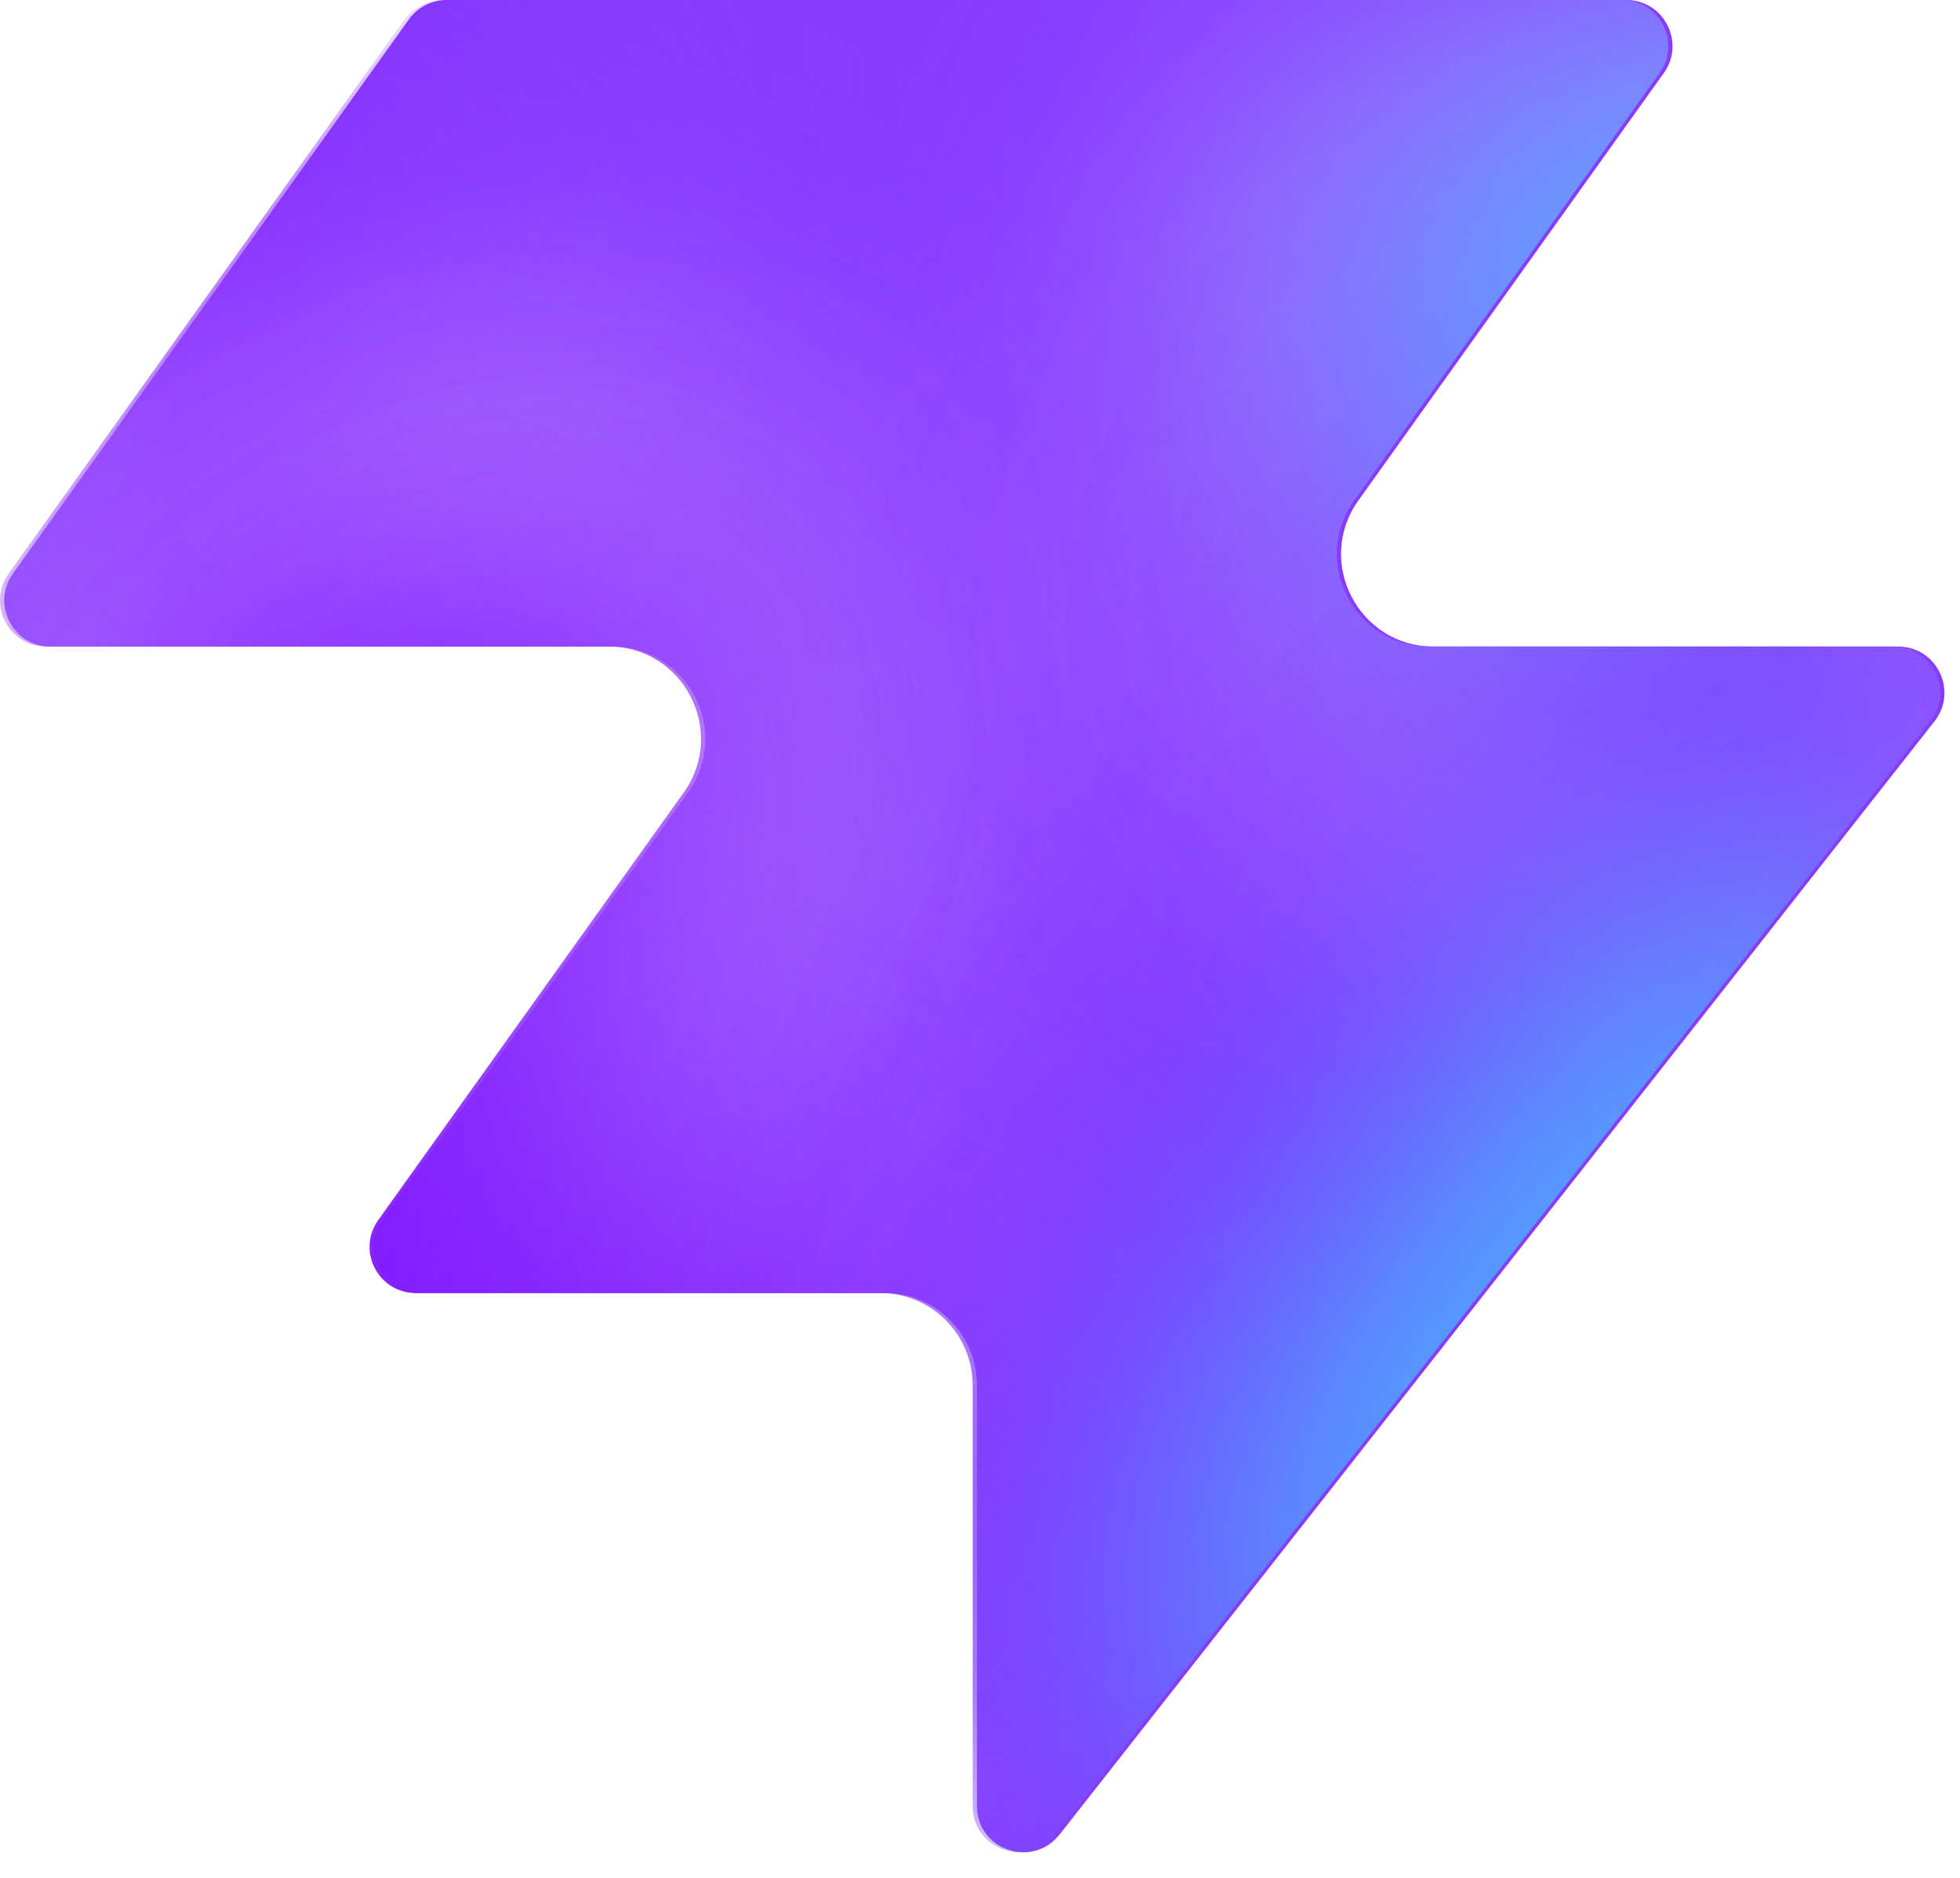
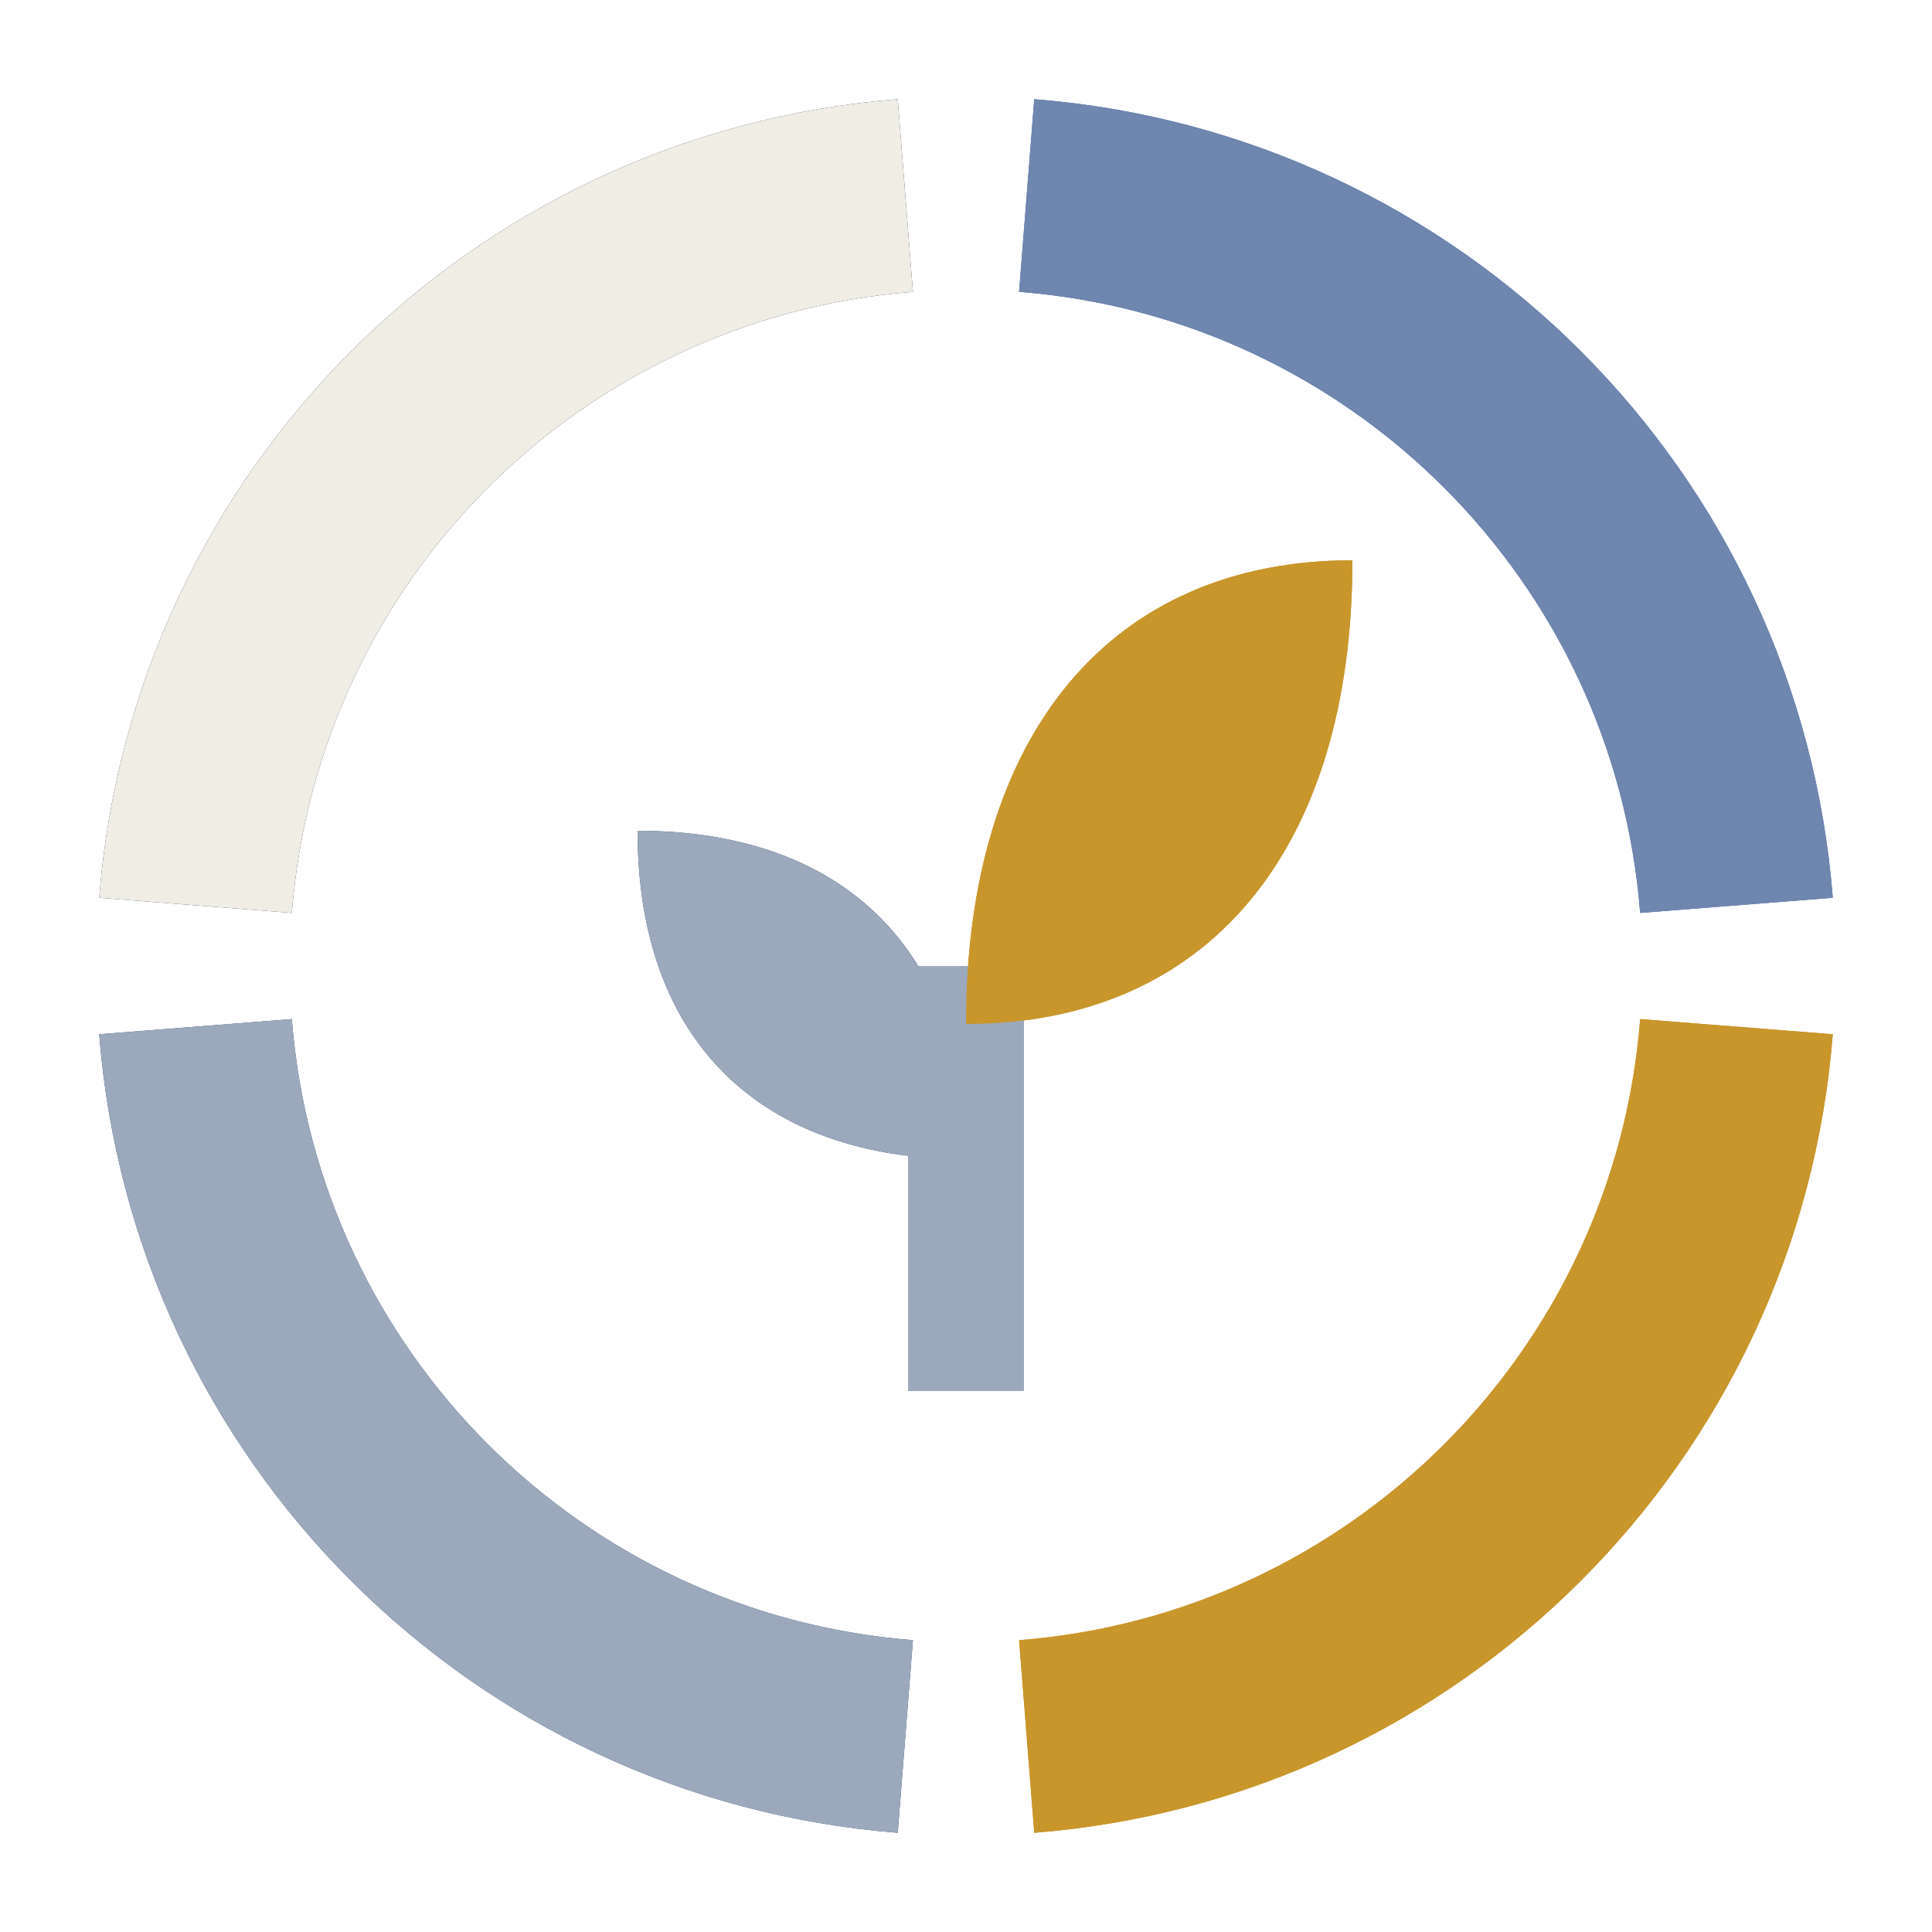
- <svg xmlns="http://www.w3.org/2000/svg" width="48" height="46" fill="none" viewBox="0 0 48 46">
-   <path fill="#863bff" d="M25.946 44.938c-.664.845-2.021.375-2.021-.698V33.937a2.26 2.26 0 0 0-2.262-2.262H10.287c-.92 0-1.456-1.04-.92-1.788l7.48-10.471c1.07-1.497 0-3.578-1.842-3.578H1.237c-.92 0-1.456-1.04-.92-1.788L10.013.474c.214-.297.556-.474.92-.474h28.894c.92 0 1.456 1.04.92 1.788l-7.48 10.471c-1.07 1.498 0 3.579 1.842 3.579h11.377c.943 0 1.473 1.088.89 1.83L25.947 44.94z" style="fill:#863bff;fill:color(display-p3 .525 .23 1);fill-opacity:1" />
-   <mask id="a" width="48" height="46" x="0" y="0" maskUnits="userSpaceOnUse" style="mask-type:alpha">
-     <path fill="#000" d="M25.842 44.938c-.664.844-2.021.375-2.021-.698V33.937a2.26 2.26 0 0 0-2.262-2.262H10.183c-.92 0-1.456-1.04-.92-1.788l7.48-10.471c1.07-1.498 0-3.579-1.842-3.579H1.133c-.92 0-1.456-1.04-.92-1.787L9.91.473c.214-.297.556-.474.92-.474h28.894c.92 0 1.456 1.04.92 1.788l-7.48 10.471c-1.07 1.498 0 3.578 1.842 3.578h11.377c.943 0 1.473 1.088.89 1.832L25.843 44.94z" style="fill:#000;fill-opacity:1" />
-   </mask>
-   <g mask="url(#a)">
-     <g filter="url(#b)">
-       <ellipse cx="5.508" cy="14.704" fill="#ede6ff" rx="5.508" ry="14.704" style="fill:#ede6ff;fill:color(display-p3 .927 .903 1);fill-opacity:1" transform="matrix(.00324 1 1 -.00324 -4.47 31.516)" />
-     </g>
-     <g filter="url(#c)">
-       <ellipse cx="10.399" cy="29.851" fill="#ede6ff" rx="10.399" ry="29.851" style="fill:#ede6ff;fill:color(display-p3 .927 .903 1);fill-opacity:1" transform="matrix(.00324 1 1 -.00324 -39.328 7.883)" />
-     </g>
-     <g filter="url(#d)">
-       <ellipse cx="5.508" cy="30.487" fill="#7e14ff" rx="5.508" ry="30.487" style="fill:#7e14ff;fill:color(display-p3 .492 .077 1);fill-opacity:1" transform="rotate(89.814 -25.913 -14.639)scale(1 -1)" />
-     </g>
-     <g filter="url(#e)">
-       <ellipse cx="5.508" cy="30.599" fill="#7e14ff" rx="5.508" ry="30.599" style="fill:#7e14ff;fill:color(display-p3 .492 .077 1);fill-opacity:1" transform="rotate(89.814 -32.644 -3.334)scale(1 -1)" />
-     </g>
-     <g filter="url(#f)">
-       <ellipse cx="5.508" cy="30.599" fill="#7e14ff" rx="5.508" ry="30.599" style="fill:#7e14ff;fill:color(display-p3 .492 .077 1);fill-opacity:1" transform="matrix(.00324 1 1 -.00324 -34.34 30.47)" />
-     </g>
-     <g filter="url(#g)">
-       <ellipse cx="14.072" cy="22.078" fill="#ede6ff" rx="14.072" ry="22.078" style="fill:#ede6ff;fill:color(display-p3 .927 .903 1);fill-opacity:1" transform="rotate(93.35 24.506 48.493)scale(-1 1)" />
-     </g>
-     <g filter="url(#h)">
-       <ellipse cx="3.47" cy="21.501" fill="#7e14ff" rx="3.47" ry="21.501" style="fill:#7e14ff;fill:color(display-p3 .492 .077 1);fill-opacity:1" transform="rotate(89.009 28.708 47.59)scale(-1 1)" />
-     </g>
-     <g filter="url(#i)">
-       <ellipse cx="3.47" cy="21.501" fill="#7e14ff" rx="3.47" ry="21.501" style="fill:#7e14ff;fill:color(display-p3 .492 .077 1);fill-opacity:1" transform="rotate(89.009 28.708 47.59)scale(-1 1)" />
-     </g>
-     <g filter="url(#j)">
-       <ellipse cx=".387" cy="8.972" fill="#7e14ff" rx="4.407" ry="29.108" style="fill:#7e14ff;fill:color(display-p3 .492 .077 1);fill-opacity:1" transform="rotate(39.51 .387 8.972)" />
-     </g>
-     <g filter="url(#k)">
-       <ellipse cx="47.523" cy="-6.092" fill="#7e14ff" rx="4.407" ry="29.108" style="fill:#7e14ff;fill:color(display-p3 .492 .077 1);fill-opacity:1" transform="rotate(37.892 47.523 -6.092)" />
-     </g>
-     <g filter="url(#l)">
-       <ellipse cx="41.412" cy="6.333" fill="#47bfff" rx="5.971" ry="9.665" style="fill:#47bfff;fill:color(display-p3 .28 .748 1);fill-opacity:1" transform="rotate(37.892 41.412 6.333)" />
-     </g>
-     <g filter="url(#m)">
-       <ellipse cx="-1.879" cy="38.332" fill="#7e14ff" rx="4.407" ry="29.108" style="fill:#7e14ff;fill:color(display-p3 .492 .077 1);fill-opacity:1" transform="rotate(37.892 -1.88 38.332)" />
-     </g>
-     <g filter="url(#n)">
-       <ellipse cx="-1.879" cy="38.332" fill="#7e14ff" rx="4.407" ry="29.108" style="fill:#7e14ff;fill:color(display-p3 .492 .077 1);fill-opacity:1" transform="rotate(37.892 -1.88 38.332)" />
-     </g>
-     <g filter="url(#o)">
-       <ellipse cx="35.651" cy="29.907" fill="#7e14ff" rx="4.407" ry="29.108" style="fill:#7e14ff;fill:color(display-p3 .492 .077 1);fill-opacity:1" transform="rotate(37.892 35.651 29.907)" />
-     </g>
-     <g filter="url(#p)">
-       <ellipse cx="38.418" cy="32.4" fill="#47bfff" rx="5.971" ry="15.297" style="fill:#47bfff;fill:color(display-p3 .28 .748 1);fill-opacity:1" transform="rotate(37.892 38.418 32.4)" />
-     </g>
+ <svg xmlns="http://www.w3.org/2000/svg" viewBox="0 0 100 100" width="32" height="32">
+   <g class="l">
+     <path d="M 10.12 46.86 A 40 40 0 0 1 46.86 10.12" fill="none" stroke="#0B1E3A" stroke-width="10" />
+     <path d="M 53.14 10.12 A 40 40 0 0 1 89.88 46.86" fill="none" stroke="#2D5F9A" stroke-width="10" />
+     <path d="M 89.88 53.14 A 40 40 0 0 1 53.14 89.88" fill="none" stroke="#C8962B" stroke-width="10" />
+     <path d="M 46.86 89.88 A 40 40 0 0 1 10.12 53.14" fill="none" stroke="#1A365D" stroke-width="10" />
+     <path d="M 50 72 V 50" fill="none" stroke="#1A365D" stroke-width="6" />
+     <path d="M 50 60 C 50 49 43.5 43 33 43 C 33 54 39.5 60 50 60 Z" fill="#1A365D" />
+     <path d="M 50 53 C 50 38 57.5 29 70 29 C 70 44 62.5 53 50 53 Z" fill="#C8962B" />
  </g>
-   <defs>
-     <filter id="b" width="60.045" height="41.654" x="-19.77" y="16.149" color-interpolation-filters="sRGB" filterUnits="userSpaceOnUse">
-       <feFlood flood-opacity="0" result="BackgroundImageFix" />
-       <feBlend in="SourceGraphic" in2="BackgroundImageFix" result="shape" />
-       <feGaussianBlur result="effect1_foregroundBlur_2002_17158" stdDeviation="7.659" />
-     </filter>
-     <filter id="c" width="90.34" height="51.437" x="-54.613" y="-7.533" color-interpolation-filters="sRGB" filterUnits="userSpaceOnUse">
-       <feFlood flood-opacity="0" result="BackgroundImageFix" />
-       <feBlend in="SourceGraphic" in2="BackgroundImageFix" result="shape" />
-       <feGaussianBlur result="effect1_foregroundBlur_2002_17158" stdDeviation="7.659" />
-     </filter>
-     <filter id="d" width="79.355" height="29.4" x="-49.64" y="2.03" color-interpolation-filters="sRGB" filterUnits="userSpaceOnUse">
-       <feFlood flood-opacity="0" result="BackgroundImageFix" />
-       <feBlend in="SourceGraphic" in2="BackgroundImageFix" result="shape" />
-       <feGaussianBlur result="effect1_foregroundBlur_2002_17158" stdDeviation="4.596" />
-     </filter>
-     <filter id="e" width="79.579" height="29.4" x="-45.045" y="20.029" color-interpolation-filters="sRGB" filterUnits="userSpaceOnUse">
-       <feFlood flood-opacity="0" result="BackgroundImageFix" />
-       <feBlend in="SourceGraphic" in2="BackgroundImageFix" result="shape" />
-       <feGaussianBlur result="effect1_foregroundBlur_2002_17158" stdDeviation="4.596" />
-     </filter>
-     <filter id="f" width="79.579" height="29.4" x="-43.513" y="21.178" color-interpolation-filters="sRGB" filterUnits="userSpaceOnUse">
-       <feFlood flood-opacity="0" result="BackgroundImageFix" />
-       <feBlend in="SourceGraphic" in2="BackgroundImageFix" result="shape" />
-       <feGaussianBlur result="effect1_foregroundBlur_2002_17158" stdDeviation="4.596" />
-     </filter>
-     <filter id="g" width="74.749" height="58.852" x="15.756" y="-17.901" color-interpolation-filters="sRGB" filterUnits="userSpaceOnUse">
-       <feFlood flood-opacity="0" result="BackgroundImageFix" />
-       <feBlend in="SourceGraphic" in2="BackgroundImageFix" result="shape" />
-       <feGaussianBlur result="effect1_foregroundBlur_2002_17158" stdDeviation="7.659" />
-     </filter>
-     <filter id="h" width="61.377" height="25.362" x="23.548" y="2.284" color-interpolation-filters="sRGB" filterUnits="userSpaceOnUse">
-       <feFlood flood-opacity="0" result="BackgroundImageFix" />
-       <feBlend in="SourceGraphic" in2="BackgroundImageFix" result="shape" />
-       <feGaussianBlur result="effect1_foregroundBlur_2002_17158" stdDeviation="4.596" />
-     </filter>
-     <filter id="i" width="61.377" height="25.362" x="23.548" y="2.284" color-interpolation-filters="sRGB" filterUnits="userSpaceOnUse">
-       <feFlood flood-opacity="0" result="BackgroundImageFix" />
-       <feBlend in="SourceGraphic" in2="BackgroundImageFix" result="shape" />
-       <feGaussianBlur result="effect1_foregroundBlur_2002_17158" stdDeviation="4.596" />
-     </filter>
-     <filter id="j" width="56.045" height="63.649" x="-27.636" y="-22.853" color-interpolation-filters="sRGB" filterUnits="userSpaceOnUse">
-       <feFlood flood-opacity="0" result="BackgroundImageFix" />
-       <feBlend in="SourceGraphic" in2="BackgroundImageFix" result="shape" />
-       <feGaussianBlur result="effect1_foregroundBlur_2002_17158" stdDeviation="4.596" />
-     </filter>
-     <filter id="k" width="54.814" height="64.646" x="20.116" y="-38.415" color-interpolation-filters="sRGB" filterUnits="userSpaceOnUse">
-       <feFlood flood-opacity="0" result="BackgroundImageFix" />
-       <feBlend in="SourceGraphic" in2="BackgroundImageFix" result="shape" />
-       <feGaussianBlur result="effect1_foregroundBlur_2002_17158" stdDeviation="4.596" />
-     </filter>
-     <filter id="l" width="33.541" height="35.313" x="24.641" y="-11.323" color-interpolation-filters="sRGB" filterUnits="userSpaceOnUse">
-       <feFlood flood-opacity="0" result="BackgroundImageFix" />
-       <feBlend in="SourceGraphic" in2="BackgroundImageFix" result="shape" />
-       <feGaussianBlur result="effect1_foregroundBlur_2002_17158" stdDeviation="4.596" />
-     </filter>
-     <filter id="m" width="54.814" height="64.646" x="-29.286" y="6.009" color-interpolation-filters="sRGB" filterUnits="userSpaceOnUse">
-       <feFlood flood-opacity="0" result="BackgroundImageFix" />
-       <feBlend in="SourceGraphic" in2="BackgroundImageFix" result="shape" />
-       <feGaussianBlur result="effect1_foregroundBlur_2002_17158" stdDeviation="4.596" />
-     </filter>
-     <filter id="n" width="54.814" height="64.646" x="-29.286" y="6.009" color-interpolation-filters="sRGB" filterUnits="userSpaceOnUse">
-       <feFlood flood-opacity="0" result="BackgroundImageFix" />
-       <feBlend in="SourceGraphic" in2="BackgroundImageFix" result="shape" />
-       <feGaussianBlur result="effect1_foregroundBlur_2002_17158" stdDeviation="4.596" />
-     </filter>
-     <filter id="o" width="54.814" height="64.646" x="8.244" y="-2.416" color-interpolation-filters="sRGB" filterUnits="userSpaceOnUse">
-       <feFlood flood-opacity="0" result="BackgroundImageFix" />
-       <feBlend in="SourceGraphic" in2="BackgroundImageFix" result="shape" />
-       <feGaussianBlur result="effect1_foregroundBlur_2002_17158" stdDeviation="4.596" />
-     </filter>
-     <filter id="p" width="39.409" height="43.623" x="18.713" y="10.588" color-interpolation-filters="sRGB" filterUnits="userSpaceOnUse">
-       <feFlood flood-opacity="0" result="BackgroundImageFix" />
-       <feBlend in="SourceGraphic" in2="BackgroundImageFix" result="shape" />
-       <feGaussianBlur result="effect1_foregroundBlur_2002_17158" stdDeviation="4.596" />
-     </filter>
-   </defs>
+   <g class="d">
+     <path d="M 10.12 46.86 A 40 40 0 0 1 46.86 10.12" fill="none" stroke="#F0EDE4" stroke-width="10" />
+     <path d="M 53.14 10.12 A 40 40 0 0 1 89.88 46.86" fill="none" stroke="#6F86AE" stroke-width="10" />
+     <path d="M 89.88 53.14 A 40 40 0 0 1 53.14 89.88" fill="none" stroke="#C8962B" stroke-width="10" />
+     <path d="M 46.86 89.88 A 40 40 0 0 1 10.12 53.14" fill="none" stroke="#9CA9BC" stroke-width="10" />
+     <path d="M 50 72 V 50" fill="none" stroke="#9CA9BC" stroke-width="6" />
+     <path d="M 50 60 C 50 49 43.5 43 33 43 C 33 54 39.5 60 50 60 Z" fill="#9CA9BC" />
+     <path d="M 50 53 C 50 38 57.5 29 70 29 C 70 44 62.5 53 50 53 Z" fill="#C8962B" />
+   </g>
</svg>
